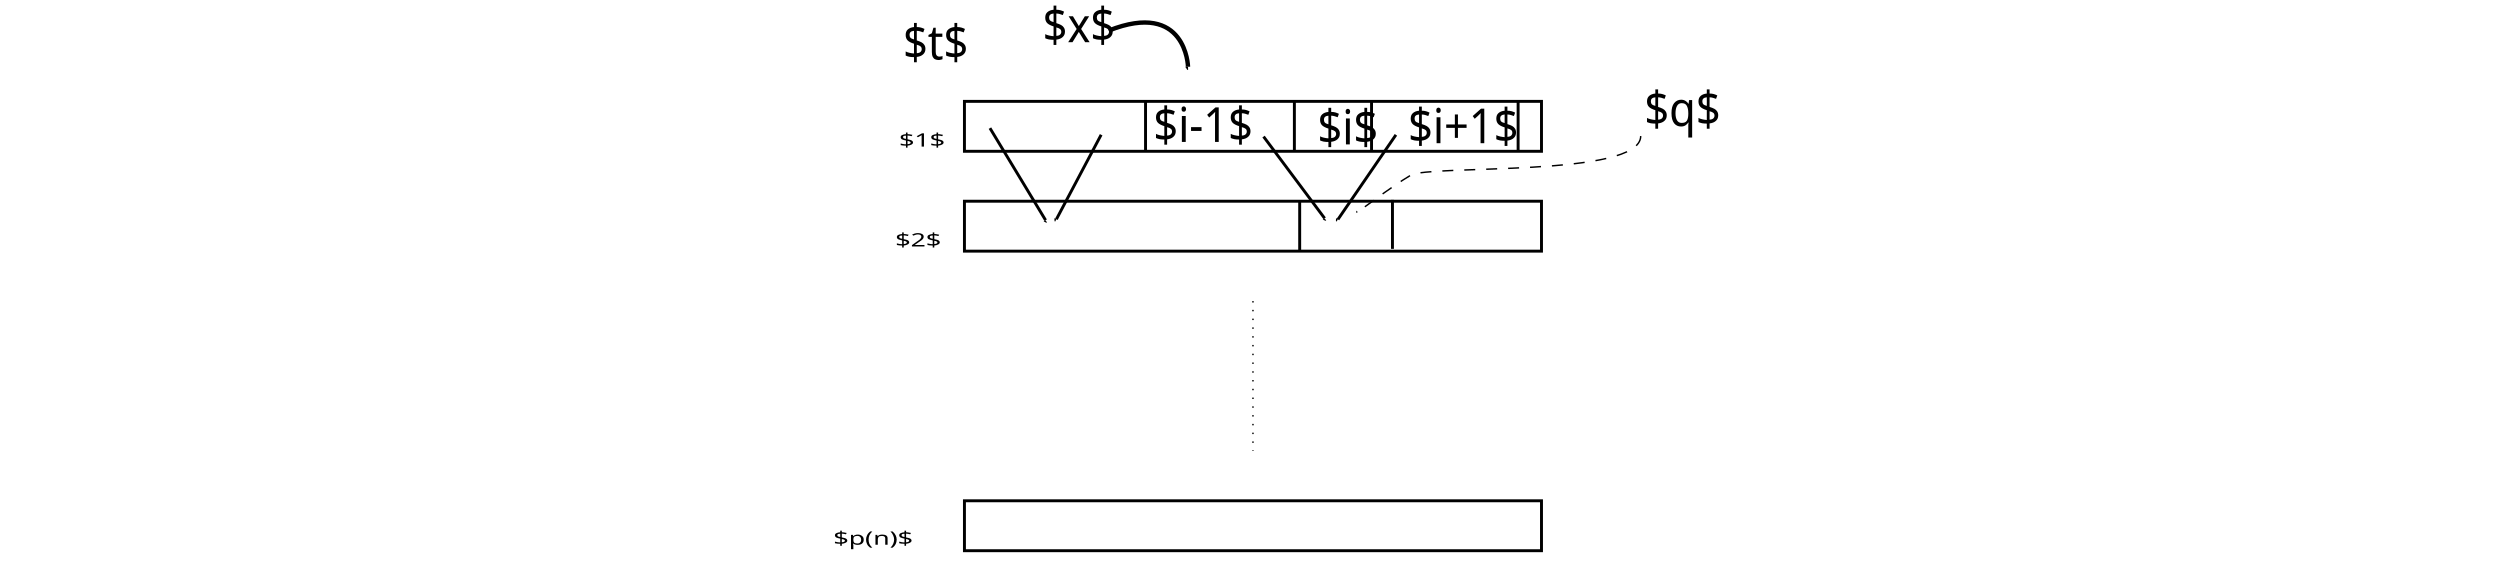
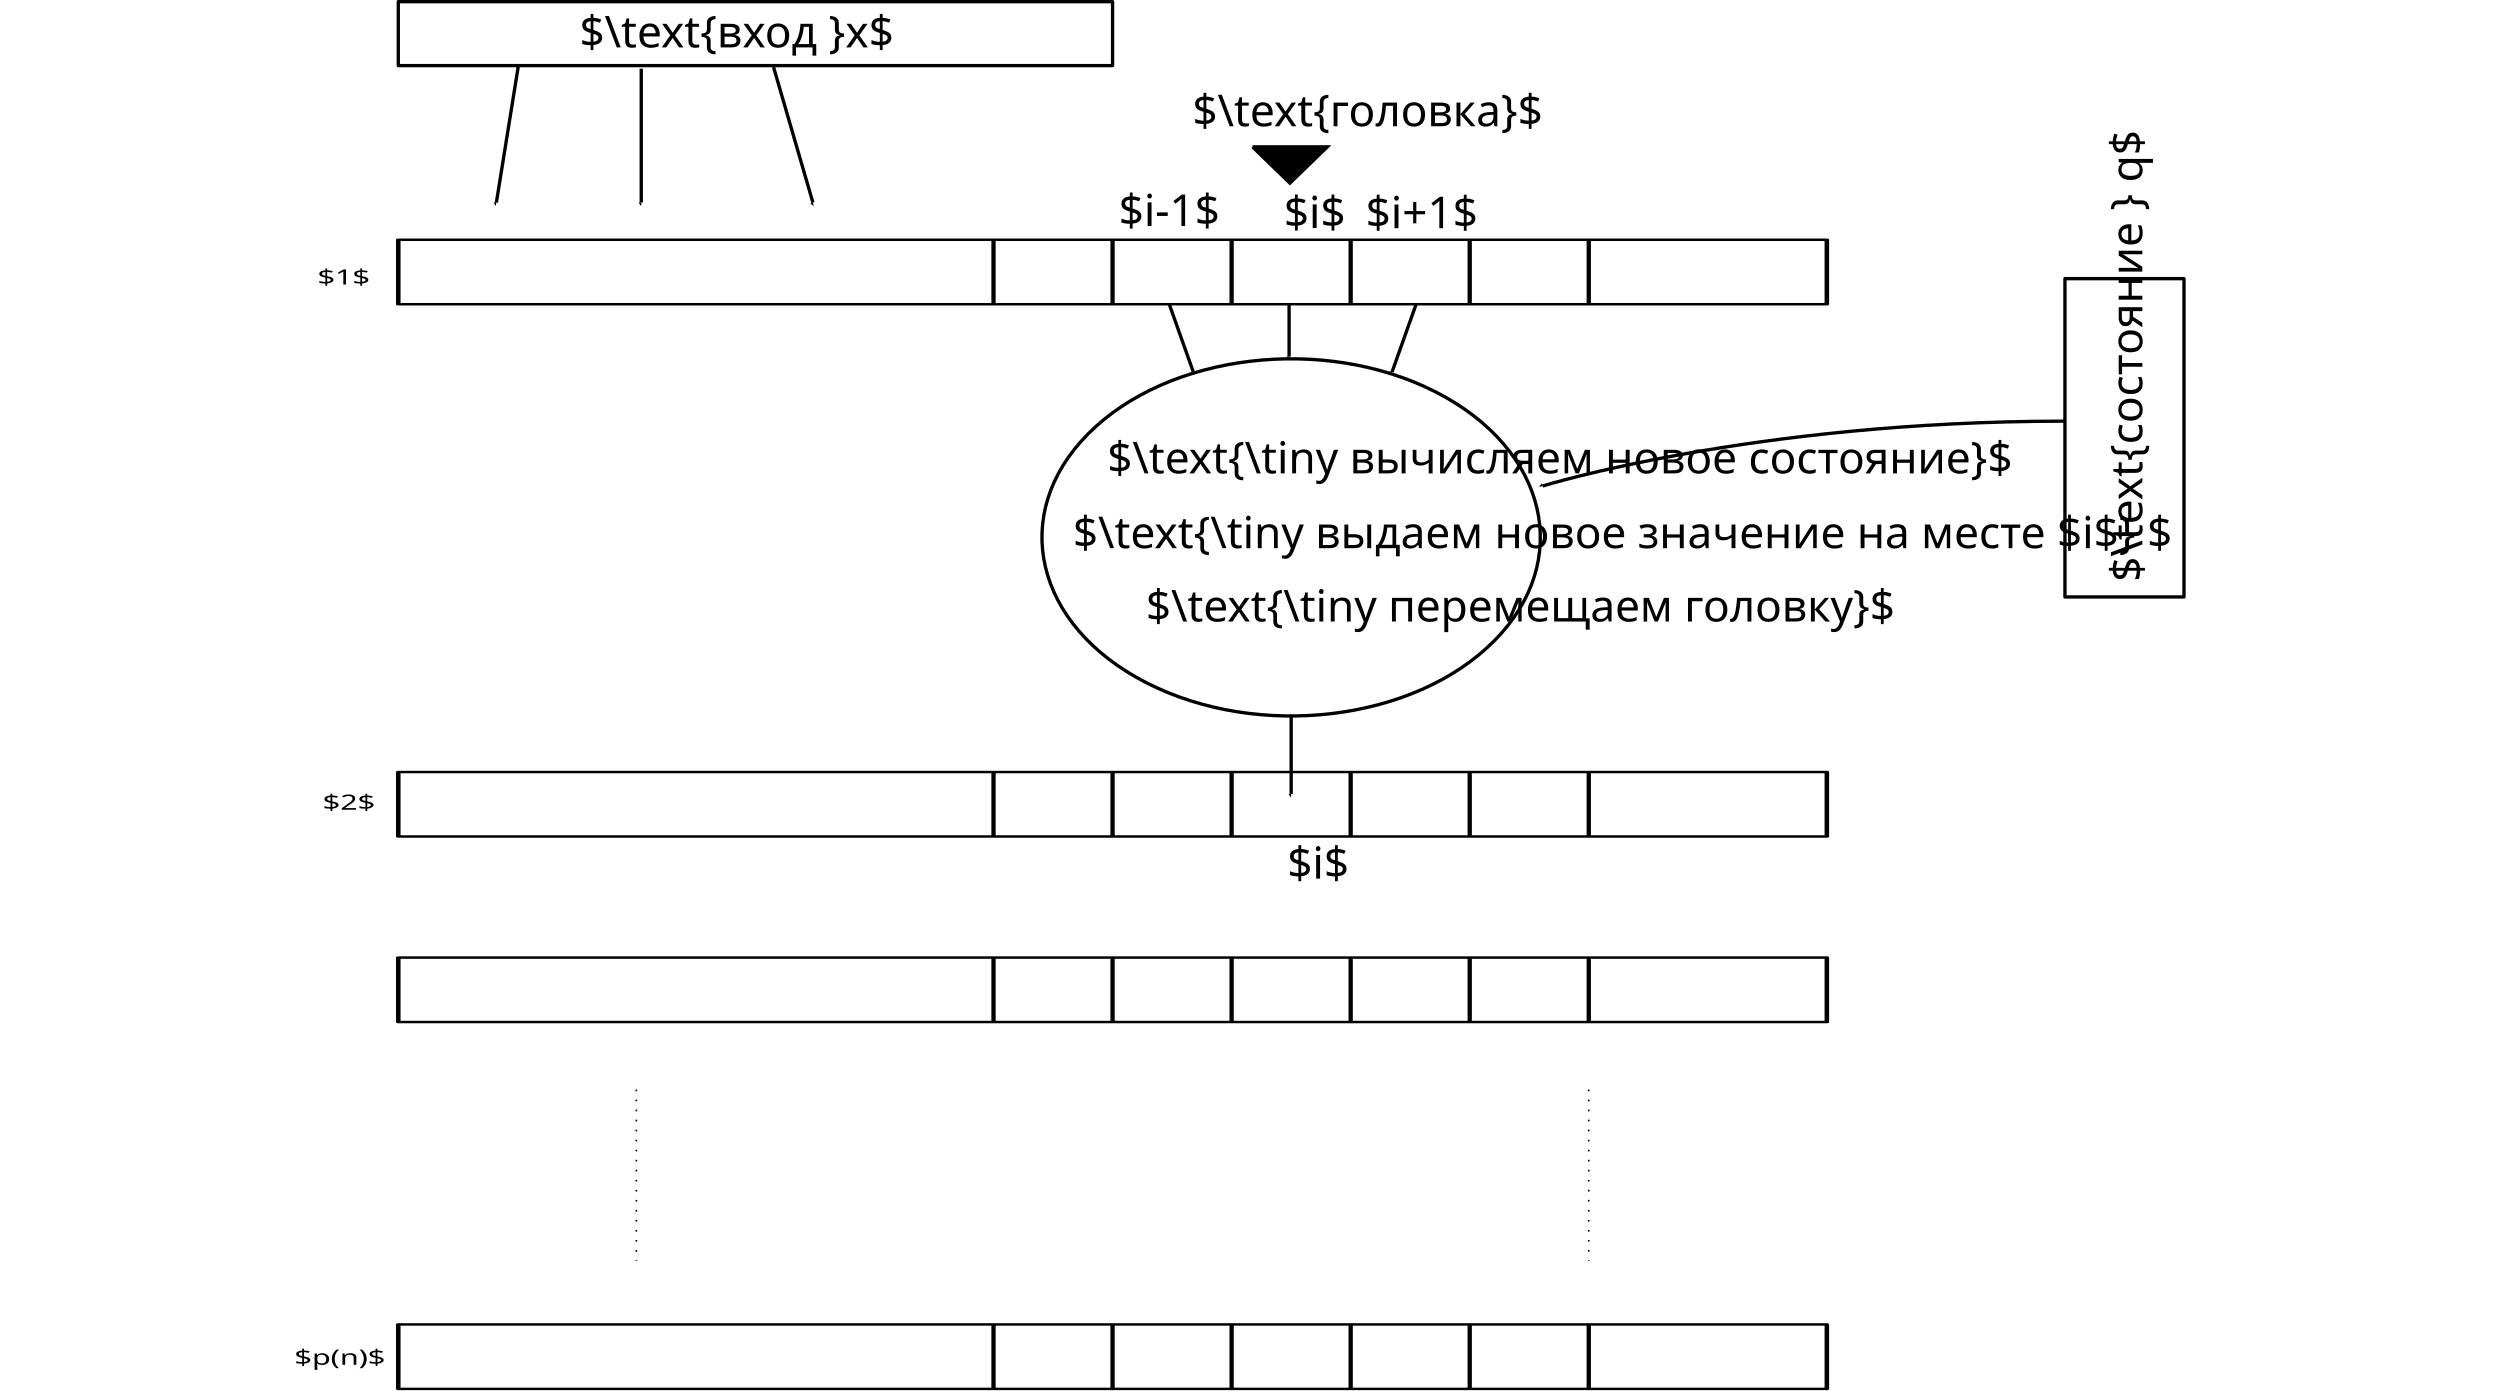
- <svg xmlns="http://www.w3.org/2000/svg" width="240mm" height="56mm" viewBox="0 0 240 56" version="1.1" id="svg8">
+ <svg xmlns="http://www.w3.org/2000/svg" width="210mm" height="116.773mm" viewBox="0 0 210 116.773" version="1.1" id="svg8">
  <defs id="defs2">
    <marker markerWidth="0.911" markerHeight="1.69" refX="0" refY="0" orient="auto-start-reverse" id="marker-arrow-1.0616">
      <g id="g90" transform="scale(1.343431)">
        <path id="path88" style="fill:none;stroke:#000000;stroke-width:0.6;stroke-linecap:round;stroke-linejoin:round;stroke-miterlimit:10;stroke-dasharray:none;stroke-opacity:1" d="M -1.554,2.072 C -1.425,1.295 0,0.13 0.389,0 0,-0.13 -1.425,-1.295 -1.554,-2.072" />
      </g>
    </marker>
    <marker markerWidth="0.911" markerHeight="1.69" refX="0" refY="0" orient="auto-start-reverse" id="marker-arrow-1.0616-3">
      <g id="g109" transform="scale(1.343431)">
        <path id="path107" style="fill:none;stroke:#000000;stroke-width:0.6;stroke-linecap:round;stroke-linejoin:round;stroke-miterlimit:10;stroke-dasharray:none;stroke-opacity:1" d="M -1.554,2.072 C -1.425,1.295 0,0.13 0.389,0 0,-0.13 -1.425,-1.295 -1.554,-2.072" />
      </g>
    </marker>
    <marker markerWidth="0.911" markerHeight="1.69" refX="0" refY="0" orient="auto-start-reverse" id="marker-arrow-1.0616-6">
      <g id="g128" transform="scale(1.343431)">
        <path id="path126" style="fill:none;stroke:#000000;stroke-width:0.6;stroke-linecap:round;stroke-linejoin:round;stroke-miterlimit:10;stroke-dasharray:none;stroke-opacity:1" d="M -1.554,2.072 C -1.425,1.295 0,0.13 0.389,0 0,-0.13 -1.425,-1.295 -1.554,-2.072" />
      </g>
    </marker>
    <marker markerWidth="0.911" markerHeight="1.69" refX="0" refY="0" orient="auto-start-reverse" id="marker-arrow-1.0616-7">
      <g id="g145" transform="scale(1.343431)">
        <path id="path143" style="fill:none;stroke:#000000;stroke-width:0.6;stroke-linecap:round;stroke-linejoin:round;stroke-miterlimit:10;stroke-dasharray:none;stroke-opacity:1" d="M -1.554,2.072 C -1.425,1.295 0,0.13 0.389,0 0,-0.13 -1.425,-1.295 -1.554,-2.072" />
      </g>
    </marker>
    <marker markerWidth="0.911" markerHeight="1.69" refX="0" refY="0" orient="auto-start-reverse" id="marker-arrow-1.5923999999999998">
      <g id="g237" transform="scale(1.073399)">
        <path id="path235" style="fill:none;stroke:#000000;stroke-width:0.6;stroke-linecap:round;stroke-linejoin:round;stroke-miterlimit:10;stroke-dasharray:none;stroke-opacity:1" d="M -1.554,2.072 C -1.425,1.295 0,0.13 0.389,0 0,-0.13 -1.425,-1.295 -1.554,-2.072" />
      </g>
    </marker>
    <marker markerWidth="0.911" markerHeight="1.69" refX="0" refY="0" orient="auto-start-reverse" id="marker-arrow-1.0616-36">
      <g id="g136" transform="scale(1.343431)">
        <path id="path134" style="fill:none;stroke:#000000;stroke-width:0.6;stroke-linecap:round;stroke-linejoin:round;stroke-miterlimit:10;stroke-dasharray:none;stroke-opacity:1" d="M -1.554,2.072 C -1.425,1.295 0,0.13 0.389,0 0,-0.13 -1.425,-1.295 -1.554,-2.072" />
      </g>
    </marker>
    <marker markerWidth="0.911" markerHeight="1.69" refX="0" refY="0" orient="auto-start-reverse" id="marker-arrow-0.5308">
      <g id="g151" transform="scale(2.153529)">
        <path id="path149" style="fill:none;stroke:#000000;stroke-width:0.6;stroke-linecap:round;stroke-linejoin:round;stroke-miterlimit:10;stroke-dasharray:none;stroke-opacity:1" d="M -1.554,2.072 C -1.425,1.295 0,0.13 0.389,0 0,-0.13 -1.425,-1.295 -1.554,-2.072" />
      </g>
    </marker>
+     <marker markerWidth="0.911" markerHeight="1.69" refX="0" refY="0" orient="auto-start-reverse" id="marker-arrow-1.0616-67">
+       <g id="g1042" transform="scale(1.343431)">
+         <path id="path1040" style="fill:none;stroke:#000000;stroke-width:0.6;stroke-linecap:round;stroke-linejoin:round;stroke-miterlimit:10;stroke-dasharray:none;stroke-opacity:1" d="M -1.554,2.072 C -1.425,1.295 0,0.13 0.389,0 0,-0.13 -1.425,-1.295 -1.554,-2.072" />
+       </g>
+     </marker>
+     <marker markerWidth="0.911" markerHeight="1.69" refX="0" refY="0" orient="auto-start-reverse" id="marker-arrow-1.0616-70">
+       <g id="g1204" transform="scale(1.343431)">
+         <path id="path1202" style="fill:none;stroke:#000000;stroke-width:0.6;stroke-linecap:round;stroke-linejoin:round;stroke-miterlimit:10;stroke-dasharray:none;stroke-opacity:1" d="M -1.554,2.072 C -1.425,1.295 0,0.13 0.389,0 0,-0.13 -1.425,-1.295 -1.554,-2.072" />
+       </g>
+     </marker>
+     <marker markerWidth="0.911" markerHeight="1.69" refX="0" refY="0" orient="auto-start-reverse" id="marker-arrow-1.0616-9">
+       <g id="g1302" transform="scale(1.343431)">
+         <path id="path1300" style="fill:none;stroke:#000000;stroke-width:0.6;stroke-linecap:round;stroke-linejoin:round;stroke-miterlimit:10;stroke-dasharray:none;stroke-opacity:1" d="M -1.554,2.072 C -1.425,1.295 0,0.13 0.389,0 0,-0.13 -1.425,-1.295 -1.554,-2.072" />
+       </g>
+     </marker>
+     <marker markerWidth="0.911" markerHeight="1.69" refX="0" refY="0" orient="auto-start-reverse" id="marker-arrow-1.0616-360">
+       <g id="g90-6" transform="scale(1.343431)">
+         <path id="path88-2" style="fill:none;stroke:#000000;stroke-width:0.6;stroke-linecap:round;stroke-linejoin:round;stroke-miterlimit:10;stroke-dasharray:none;stroke-opacity:1" d="M -1.554,2.072 C -1.425,1.295 0,0.13 0.389,0 0,-0.13 -1.425,-1.295 -1.554,-2.072" />
+       </g>
+     </marker>
+     <marker markerWidth="0.911" markerHeight="1.69" refX="0" refY="0" orient="auto-start-reverse" id="marker-arrow-1.0616-1">
+       <g id="g1532" transform="scale(1.343431)">
+         <path id="path1530" style="fill:none;stroke:#000000;stroke-width:0.6;stroke-linecap:round;stroke-linejoin:round;stroke-miterlimit:10;stroke-dasharray:none;stroke-opacity:1" d="M -1.554,2.072 C -1.425,1.295 0,0.13 0.389,0 0,-0.13 -1.425,-1.295 -1.554,-2.072" />
+       </g>
+     </marker>
+     <marker markerWidth="0.911" markerHeight="1.69" refX="0" refY="0" orient="auto-start-reverse" id="marker-arrow-1.0616-8">
+       <g id="g1705" transform="scale(1.343431)">
+         <path id="path1703" style="fill:none;stroke:#000000;stroke-width:0.6;stroke-linecap:round;stroke-linejoin:round;stroke-miterlimit:10;stroke-dasharray:none;stroke-opacity:1" d="M -1.554,2.072 C -1.425,1.295 0,0.13 0.389,0 0,-0.13 -1.425,-1.295 -1.554,-2.072" />
+       </g>
+     </marker>
+     <marker markerWidth="0.911" markerHeight="1.69" refX="0" refY="0" orient="auto-start-reverse" id="marker-arrow-1.0616-5">
+       <g id="g1979" transform="scale(1.343431)">
+         <path id="path1977" style="fill:none;stroke:#000000;stroke-width:0.6;stroke-linecap:round;stroke-linejoin:round;stroke-miterlimit:10;stroke-dasharray:none;stroke-opacity:1" d="M -1.554,2.072 C -1.425,1.295 0,0.13 0.389,0 0,-0.13 -1.425,-1.295 -1.554,-2.072" />
+       </g>
+     </marker>
+     <marker markerWidth="0.911" markerHeight="1.69" refX="0" refY="0" orient="auto-start-reverse" id="marker-arrow-1.0616-0">
+       <g id="g2120" transform="scale(1.343431)">
+         <path id="path2118" style="fill:none;stroke:#000000;stroke-width:0.6;stroke-linecap:round;stroke-linejoin:round;stroke-miterlimit:10;stroke-dasharray:none;stroke-opacity:1" d="M -1.554,2.072 C -1.425,1.295 0,0.13 0.389,0 0,-0.13 -1.425,-1.295 -1.554,-2.072" />
+       </g>
+     </marker>
+     <marker markerWidth="0.911" markerHeight="1.69" refX="0" refY="0" orient="auto-start-reverse" id="marker-arrow-1.0616-361">
+       <g id="g2294" transform="scale(1.343431)">
+         <path id="path2292" style="fill:none;stroke:#000000;stroke-width:0.6;stroke-linecap:round;stroke-linejoin:round;stroke-miterlimit:10;stroke-dasharray:none;stroke-opacity:1" d="M -1.554,2.072 C -1.425,1.295 0,0.13 0.389,0 0,-0.13 -1.425,-1.295 -1.554,-2.072" />
+       </g>
+     </marker>
+     <marker markerWidth="0.911" markerHeight="1.69" refX="0" refY="0" orient="auto-start-reverse" id="marker-arrow-1.0616-06">
+       <g id="g2455" transform="scale(1.343431)">
+         <path id="path2453" style="fill:none;stroke:#000000;stroke-width:0.6;stroke-linecap:round;stroke-linejoin:round;stroke-miterlimit:10;stroke-dasharray:none;stroke-opacity:1" d="M -1.554,2.072 C -1.425,1.295 0,0.13 0.389,0 0,-0.13 -1.425,-1.295 -1.554,-2.072" />
+       </g>
+     </marker>
+     <marker markerWidth="0.911" markerHeight="1.69" refX="0" refY="0" orient="auto-start-reverse" id="marker-arrow-1.0616-32">
+       <g id="g2625" transform="scale(1.343431)">
+         <path id="path2623" style="fill:none;stroke:#000000;stroke-width:0.6;stroke-linecap:round;stroke-linejoin:round;stroke-miterlimit:10;stroke-dasharray:none;stroke-opacity:1" d="M -1.554,2.072 C -1.425,1.295 0,0.13 0.389,0 0,-0.13 -1.425,-1.295 -1.554,-2.072" />
+       </g>
+     </marker>
+     <marker markerWidth="0.911" markerHeight="1.690" refX="0" refY="0" orient="auto-start-reverse" id="marker-arrow-1.0616-367">
+       <g id="g1105" transform="scale(1.343431)">
+         <path id="path1103" style="fill:none;stroke:#000000;stroke-width:0.6;stroke-linecap:round;stroke-linejoin:round;stroke-miterlimit:10;stroke-dasharray:none;stroke-opacity:1" d="M -1.554,2.072 C -1.425,1.295 0,0.13 0.389,0 0,-0.13 -1.425,-1.295 -1.554,-2.072" />
+       </g>
+     </marker>
+     <marker markerWidth="0.911" markerHeight="1.690" refX="0" refY="0" orient="auto-start-reverse" id="marker-arrow-1.0616-53">
+       <g id="g1317" transform="scale(1.343431)">
+         <path id="path1315" style="fill:none;stroke:#000000;stroke-width:0.6;stroke-linecap:round;stroke-linejoin:round;stroke-miterlimit:10;stroke-dasharray:none;stroke-opacity:1" d="M -1.554,2.072 C -1.425,1.295 0,0.13 0.389,0 0,-0.13 -1.425,-1.295 -1.554,-2.072" />
+       </g>
+     </marker>
+     <marker markerWidth="0.911" markerHeight="1.69" refX="0" refY="0" orient="auto-start-reverse" id="marker-arrow-1.0616-56">
+       <g id="g90-2" transform="scale(1.343431)">
+         <path id="path88-9" style="fill:none;stroke:#000000;stroke-width:0.6;stroke-linecap:round;stroke-linejoin:round;stroke-miterlimit:10;stroke-dasharray:none;stroke-opacity:1" d="M -1.554,2.072 C -1.425,1.295 0,0.13 0.389,0 0,-0.13 -1.425,-1.295 -1.554,-2.072" />
+       </g>
+     </marker>
  </defs>
-   <g id="layer1" transform="translate(0,-241)">
-     <rect style="fill:none;fill-opacity:1;stroke:#000000;stroke-width:0.281;stroke-dasharray:none;stroke-opacity:1;marker-start:none;marker-end:none" id="rect8" width="55.397" height="4.793" x="92.586" y="250.731" rx="0" ry="0" />
-     <rect style="fill:none;fill-opacity:1;stroke:#000000;stroke-width:0.281;stroke-dasharray:none;stroke-opacity:1;marker-start:none;marker-end:none" id="rect26" width="55.397" height="4.793" x="92.586" y="260.317" />
-     <rect style="fill:none;fill-opacity:1;stroke:#000000;stroke-width:0.281;stroke-dasharray:none;stroke-opacity:1;marker-start:none;marker-end:none" id="rect28" width="55.397" height="4.793" x="92.586" y="289.075" />
-     <text id="text32" xml:space="preserve" style="font-size:2.134px;font-family:'Iosevka Term';-inkscape-font-specification:'Iosevka Term, Normal';fill:#000000;fill-opacity:1;stroke:none;stroke-width:0.265" y="306.589" x="71.813" transform="scale(1.201962,0.8319729)">
-       <tspan id="tspan30" x="71.813" y="306.589" style="stroke-width:0.265">$1$</tspan>
-     </text>
-     <text id="text46" xml:space="preserve" style="font-size:2.134px;font-family:'Iosevka Term';-inkscape-font-specification:'Iosevka Term, Normal';fill:#000000;fill-opacity:1;stroke:none;stroke-width:0.265" y="318.114" x="71.509" transform="scale(1.201962,0.8319729)">
-       <tspan id="tspan44" x="71.509" y="318.114" style="stroke-width:0.265">$2$</tspan>
-     </text>
-     <text id="text60" xml:space="preserve" style="font-size:2.134px;font-family:'Iosevka Term';-inkscape-font-specification:'Iosevka Term, Normal';fill:#000000;fill-opacity:1;stroke:none;stroke-width:0.265" y="352.526" x="66.562" transform="scale(1.201962,0.8319729)">
-       <tspan id="tspan58" x="66.562" y="352.526" style="stroke-width:0.265">$p(n)$</tspan>
-     </text>
-     <path style="fill:none;fill-opacity:1;stroke:#000000;stroke-width:0.281;stroke-linecap:butt;stroke-linejoin:miter;stroke-dasharray:none;stroke-opacity:1;marker-start:none;marker-end:url(#marker-arrow-1.0616)" d="m 95.035,253.301 5.342,8.838" id="path86" />
-     <path style="fill:none;fill-opacity:1;stroke:#000000;stroke-width:0.281;stroke-linecap:butt;stroke-linejoin:miter;stroke-dasharray:none;stroke-opacity:1;marker-start:none;marker-end:url(#marker-arrow-1.0616)" d="m 105.711,253.936 -4.299,8.116" id="path105" />
-     <path style="fill:none;fill-opacity:1;stroke:#000000;stroke-width:0.281;stroke-linecap:butt;stroke-linejoin:miter;stroke-dasharray:none;stroke-opacity:1;marker-start:none;marker-end:url(#marker-arrow-1.0616)" d="m 121.301,254.112 5.863,7.846" id="path124" />
-     <path style="fill:none;fill-opacity:1;stroke:#000000;stroke-width:0.281;stroke-linecap:butt;stroke-linejoin:miter;stroke-dasharray:none;stroke-opacity:1;marker-start:none;marker-end:url(#marker-arrow-1.0616)" d="m 134.008,253.945 -5.566,8.12" id="path141" />
-     <path style="fill:none;fill-opacity:1;stroke:#000000;stroke-width:0.14;stroke-linecap:butt;stroke-linejoin:miter;stroke-dasharray:0.14, 0.702;stroke-opacity:1;marker-start:none;marker-end:none" d="m 120.285,269.903 v 14.379" id="path158" />
-     <path style="fill:none;fill-opacity:1;stroke:#000000;stroke-width:0.421;stroke-linecap:butt;stroke-linejoin:miter;stroke-dasharray:none;stroke-opacity:1;marker-start:none;marker-end:url(#marker-arrow-1.5923999999999998)" d="m 106.439,243.934 c 7.452,-2.944 7.611,3.474 7.611,3.474" id="path233" />
-     <text id="text42" xml:space="preserve" style="font-size:4.393px;font-family:'Iosevka Term';-inkscape-font-specification:'Iosevka Term, Normal';fill:#000000;fill-opacity:1;stroke:none;stroke-width:0.265" y="233.755" x="91.499" transform="scale(0.9474699,1.055443)">
-       <tspan id="tspan40" x="91.499" y="233.755" style="stroke-width:0.265">$t$</tspan>
-     </text>
-     <text id="text78" xml:space="preserve" style="font-size:4.393px;font-family:'Iosevka Term';-inkscape-font-specification:'Iosevka Term, Normal';fill:#000000;fill-opacity:1;stroke:none;stroke-width:0.265" y="241.474" x="133.488" transform="scale(0.9474699,1.055443)">
-       <tspan id="tspan76" x="133.488" y="241.474" style="stroke-width:0.265">$i$</tspan>
-     </text>
-     <text id="text92" xml:space="preserve" style="font-size:4.393px;font-family:'Iosevka Term';-inkscape-font-specification:'Iosevka Term, Normal';fill:#000000;fill-opacity:1;stroke:none;stroke-width:0.265" y="241.362" x="142.67" transform="scale(0.9474699,1.055443)">
-       <tspan id="tspan90" x="142.67" y="241.362" style="stroke-width:0.265">$i+1$</tspan>
-     </text>
-     <text id="text106" xml:space="preserve" style="font-size:4.393px;font-family:'Iosevka Term';-inkscape-font-specification:'Iosevka Term, Normal';fill:#000000;fill-opacity:1;stroke:none;stroke-width:0.265" y="241.25" x="116.864" transform="scale(0.9474699,1.055443)">
-       <tspan id="tspan104" x="116.864" y="241.25" style="stroke-width:0.265">$i-1$</tspan>
-     </text>
-     <text id="text120" xml:space="preserve" style="font-size:4.393px;font-family:'Iosevka Term';-inkscape-font-specification:'Iosevka Term, Normal';fill:#000000;fill-opacity:1;stroke:none;stroke-width:0.265" y="239.8" x="166.612" transform="scale(0.9474699,1.055443)">
-       <tspan id="tspan118" x="166.612" y="239.8" style="stroke-width:0.265">$q$</tspan>
-     </text>
-     <path style="fill:none;fill-opacity:1;stroke:#000000;stroke-width:0.14;stroke-linecap:butt;stroke-linejoin:miter;stroke-dasharray:1.053, 1.053;stroke-opacity:1;marker-start:none;marker-end:url(#marker-arrow-0.5308)" d="m 157.508,254.061 c 0,4.004 -20.296,2.708 -22.093,3.768 -1.797,1.06 -5.074,3.533 -5.074,3.533" id="path132" />
-     <text id="text166" xml:space="preserve" style="font-size:4.393px;font-family:'Iosevka Term';-inkscape-font-specification:'Iosevka Term, Normal';fill:#000000;fill-opacity:1;stroke:none;stroke-width:0.265" y="232.18" x="105.641" transform="scale(0.9474699,1.055443)">
-       <tspan id="tspan164" x="105.641" y="232.18" style="stroke-width:0.265">$x$</tspan>
-     </text>
-     <path style="fill:none;stroke:black;stroke-width:0.281;stroke-linecap:butt;stroke-linejoin:miter;stroke-opacity:1;fill-opacity:1;marker-end:none;marker-start:none;stroke-dasharray:none" d="m 109.972,250.716 v 4.704" id="path3995" />
-     <path style="fill:none;fill-opacity:1;stroke:#000000;stroke-width:0.281;stroke-linecap:butt;stroke-linejoin:miter;stroke-dasharray:none;stroke-opacity:1;marker-start:none;marker-end:none" d="m 124.26,250.716 v 4.704" id="path3995-7" />
-     <path style="fill:none;fill-opacity:1;stroke:#000000;stroke-width:0.281;stroke-linecap:butt;stroke-linejoin:miter;stroke-dasharray:none;stroke-opacity:1;marker-start:none;marker-end:none" d="m 131.668,250.716 v 4.704" id="path3995-5" />
-     <path style="fill:none;fill-opacity:1;stroke:#000000;stroke-width:0.281;stroke-linecap:butt;stroke-linejoin:miter;stroke-dasharray:none;stroke-opacity:1;marker-start:none;marker-end:none" d="m 145.739,250.716 v 4.704" id="path3995-56" />
-     <path style="fill:none;fill-opacity:1;stroke:#000000;stroke-width:0.281;stroke-linecap:butt;stroke-linejoin:miter;stroke-dasharray:none;stroke-opacity:1;marker-start:none;marker-end:none" d="m 124.77,260.339 v 4.704" id="path3995-2" />
-     <path style="fill:none;fill-opacity:1;stroke:#000000;stroke-width:0.281;stroke-linecap:butt;stroke-linejoin:miter;stroke-dasharray:none;stroke-opacity:1;marker-start:none;marker-end:none" d="m 133.676,260.187 v 4.704" id="path3995-9" />
+   <g id="layer1" transform="translate(-72.47351,-236.8596)">
+     <text id="text32" xml:space="preserve" style="font-size:2.134px;font-family:'Iosevka Term';-inkscape-font-specification:'Iosevka Term, Normal';fill:#000000;fill-opacity:1;stroke:none;stroke-width:0.265" y="313.426" x="82.489" transform="scale(1.201962,0.8319728)">
+       <tspan id="tspan30" x="82.489" y="313.426" style="stroke-width:0.265">$1$</tspan>
+     </text>
+     <text id="text46" xml:space="preserve" style="font-size:2.134px;font-family:'Iosevka Term';-inkscape-font-specification:'Iosevka Term, Normal';fill:#000000;fill-opacity:1;stroke:none;stroke-width:0.265" y="366.453" x="82.846" transform="scale(1.201962,0.8319728)">
+       <tspan id="tspan44" x="82.846" y="366.453" style="stroke-width:0.265">$2$</tspan>
+     </text>
+     <text id="text60" xml:space="preserve" style="font-size:2.134px;font-family:'Iosevka Term';-inkscape-font-specification:'Iosevka Term, Normal';fill:#000000;fill-opacity:1;stroke:none;stroke-width:0.265" y="422.491" x="80.87" transform="scale(1.201962,0.8319728)">
+       <tspan id="tspan58" x="80.87" y="422.491" style="stroke-width:0.265">$p(n)$</tspan>
+     </text>
+     <text id="text967" xml:space="preserve" style="font-size:3.704px;font-family:'Iosevka Term';-inkscape-font-specification:'Iosevka Term, Normal';fill:#000000;fill-opacity:1;stroke:none;stroke-width:0.265" y="256.012" x="180.313">
+       <tspan id="tspan965" x="180.313" y="256.012" style="stroke-width:0.265">$i$</tspan>
+     </text>
+     <text id="text981" xml:space="preserve" style="font-size:3.704px;font-family:'Iosevka Term';-inkscape-font-specification:'Iosevka Term, Normal';fill:#000000;fill-opacity:1;stroke:none;stroke-width:0.265" y="256.026" x="187.182">
+       <tspan id="tspan979" x="187.182" y="256.026" style="stroke-width:0.265">$i+1$</tspan>
+     </text>
+     <g id="g1148" transform="matrix(1,0,0,0.5416328,25.92917,117.8004)" style="stroke-width:1.359">
+       <rect y="257" x="80" height="10" width="120" id="rect936" style="opacity:1;fill:none;fill-opacity:1;stroke:#000000;stroke-width:0.382;stroke-linecap:round;stroke-linejoin:round;stroke-miterlimit:4;stroke-dasharray:none;stroke-opacity:1;marker-start:none;marker-end:none" />
+       <path id="path953" d="m 150,257 v 10" style="fill:none;stroke:#000000;stroke-width:0.36px;stroke-linecap:butt;stroke-linejoin:miter;stroke-opacity:1" />
+       <path id="path955" d="m 160,257 v 10" style="fill:none;stroke:#000000;stroke-width:0.36px;stroke-linecap:butt;stroke-linejoin:miter;stroke-opacity:1" />
+       <path id="path957" d="m 170,257 v 10" style="fill:none;stroke:#000000;stroke-width:0.36px;stroke-linecap:butt;stroke-linejoin:miter;stroke-opacity:1" />
+       <path id="path961" d="m 180,257 v 10" style="fill:none;stroke:#000000;stroke-width:0.36px;stroke-linecap:butt;stroke-linejoin:miter;stroke-opacity:1" />
+       <path id="path963" d="m 140,257 v 10" style="fill:none;stroke:#000000;stroke-width:0.36px;stroke-linecap:butt;stroke-linejoin:miter;stroke-opacity:1" />
+       <path id="path993" d="m 130,257 v 10" style="fill:none;stroke:#000000;stroke-width:0.36px;stroke-linecap:butt;stroke-linejoin:miter;stroke-opacity:1" />
+     </g>
+     <text id="text997" xml:space="preserve" style="font-size:3.704px;font-family:'Iosevka Term';-inkscape-font-specification:'Iosevka Term, Normal';fill:#000000;fill-opacity:1;stroke:none;stroke-width:0.265" y="255.842" x="166.442">
+       <tspan id="tspan995" x="166.442" y="255.842" style="stroke-width:0.265">$i-1$</tspan>
+     </text>
+     <path style="fill:#000000;fill-opacity:1;stroke:#000000;stroke-width:0.281;stroke-linecap:butt;stroke-linejoin:miter;stroke-dasharray:none;stroke-opacity:1;marker-start:none;marker-end:none" d="m 177.683,249.195 3.142,3.047 3.142,-3.047 h -6.283" id="path1011" />
+     <text id="text1129" xml:space="preserve" style="font-size:3.704px;font-family:'Iosevka Term';-inkscape-font-specification:'Iosevka Term, Normal';fill:#000000;fill-opacity:1;stroke:none;stroke-width:0.265" y="247.464" x="172.632">
+       <tspan id="tspan1127" x="172.632" y="247.464" style="stroke-width:0.265">$\text{головка}$</tspan>
+     </text>
+     <path style="opacity:1;fill:none;fill-opacity:1;stroke:#000000;stroke-width:0.281;stroke-linecap:round;stroke-linejoin:round;stroke-miterlimit:4;stroke-dasharray:none;stroke-opacity:1;marker-start:none;marker-end:none" id="path1154" d="m 197.967,290.712 a 20.929,15 0 0 1 -29.193,3.5 20.929,15 0 0 1 -4.883,-20.922 20.929,15 0 0 1 29.193,-3.5 20.929,15 0 0 1 4.884,20.922" />
+     <g id="g1148-5" transform="matrix(1,0,0,0.5416327,25.92917,162.5087)" style="stroke-width:1.359">
+       <rect y="257" x="80" height="10" width="120" id="rect936-3" style="opacity:1;fill:none;fill-opacity:1;stroke:#000000;stroke-width:0.382;stroke-linecap:round;stroke-linejoin:round;stroke-miterlimit:4;stroke-dasharray:none;stroke-opacity:1;marker-start:none;marker-end:none" />
+       <path id="path953-5" d="m 150,257 v 10" style="fill:none;stroke:#000000;stroke-width:0.36px;stroke-linecap:butt;stroke-linejoin:miter;stroke-opacity:1" />
+       <path id="path955-6" d="m 160,257 v 10" style="fill:none;stroke:#000000;stroke-width:0.36px;stroke-linecap:butt;stroke-linejoin:miter;stroke-opacity:1" />
+       <path id="path957-2" d="m 170,257 v 10" style="fill:none;stroke:#000000;stroke-width:0.36px;stroke-linecap:butt;stroke-linejoin:miter;stroke-opacity:1" />
+       <path id="path961-9" d="m 180,257 v 10" style="fill:none;stroke:#000000;stroke-width:0.36px;stroke-linecap:butt;stroke-linejoin:miter;stroke-opacity:1" />
+       <path id="path963-1" d="m 140,257 v 10" style="fill:none;stroke:#000000;stroke-width:0.36px;stroke-linecap:butt;stroke-linejoin:miter;stroke-opacity:1" />
+       <path id="path993-2" d="m 130,257 v 10" style="fill:none;stroke:#000000;stroke-width:0.36px;stroke-linecap:butt;stroke-linejoin:miter;stroke-opacity:1" />
+     </g>
+     <path style="fill:none;fill-opacity:1;stroke:#000000;stroke-width:0.281;stroke-linecap:butt;stroke-linejoin:miter;stroke-dasharray:none;stroke-opacity:1;marker-start:none;marker-end:url(#marker-arrow-1.0616)" d="m 180.932,296.906 v 6.642" id="path1200" />
+     <path style="fill:none;fill-opacity:1;stroke:#000000;stroke-width:0.281;stroke-linecap:butt;stroke-linejoin:miter;stroke-dasharray:none;stroke-opacity:1;marker-start:none;marker-end:url(#marker-arrow-1.0616)" d="m 180.757,262.424 v 4.397" id="path1528" />
+     <rect style="opacity:1;fill:none;fill-opacity:1;stroke:#000000;stroke-width:0.281;stroke-linecap:round;stroke-linejoin:round;stroke-miterlimit:4;stroke-dasharray:none;stroke-opacity:1;marker-start:none;marker-end:none" id="rect1655" width="26.735" height="10" x="-287" y="245.929" transform="rotate(-90)" />
+     <text id="text1689" xml:space="preserve" style="font-size:3.704px;font-family:'Iosevka Term';-inkscape-font-specification:'Iosevka Term, Normal';fill:#000000;fill-opacity:1;stroke:none;stroke-width:0.265" y="252.429" x="-285.732" transform="rotate(-90)">
+       <tspan id="tspan1687" x="-285.732" y="252.429" style="stroke-width:0.265">$\text{состояние } q$</tspan>
+     </text>
+     <path style="fill:none;fill-opacity:1;stroke:#000000;stroke-width:0.281;stroke-linecap:butt;stroke-linejoin:miter;stroke-dasharray:none;stroke-opacity:1;marker-start:none;marker-end:url(#marker-arrow-1.0616)" d="m 245.9,272.237 c -26.308,0 -43.852,5.448 -43.852,5.448" id="path1701" />
+     <text id="text1837" xml:space="preserve" style="font-size:3.704px;font-family:'Iosevka Term';-inkscape-font-specification:'Iosevka Term, Normal';fill:#000000;fill-opacity:1;stroke:none;stroke-width:0.265" y="277.252" x="169.73">
+       <tspan id="tspan1835" x="169.73" y="280.612" style="stroke-width:0.265" />
+     </text>
+     <text id="text1851" xml:space="preserve" style="font-size:3.704px;font-family:'Iosevka Term';-inkscape-font-specification:'Iosevka Term, Normal';fill:#000000;fill-opacity:1;stroke:none;stroke-width:0.265" y="282.906" x="162.595">
+       <tspan x="162.595" y="282.906" style="stroke-width:0.265" id="tspan2911">$\text{\tiny выдаем новое значение на месте $i$} $</tspan>
+     </text>
+     <text id="text1865" xml:space="preserve" style="font-size:3.704px;font-family:'Iosevka Term';-inkscape-font-specification:'Iosevka Term, Normal';fill:#000000;fill-opacity:1;stroke:none;stroke-width:0.265" y="289.066" x="168.723">
+       <tspan id="tspan1863" x="168.723" y="289.066" style="stroke-width:0.265">$\text{\tiny перемещаем головку}$</tspan>
+     </text>
+     <text id="text967-7" xml:space="preserve" style="font-size:3.704px;font-family:'Iosevka Term';-inkscape-font-specification:'Iosevka Term, Normal';fill:#000000;fill-opacity:1;stroke:none;stroke-width:0.265" y="310.664" x="180.602">
+       <tspan id="tspan965-9" x="180.602" y="310.664" style="stroke-width:0.265">$i$</tspan>
+     </text>
+     <g id="g1148-5-2" transform="matrix(1,0,0,0.5416327,25.92917,178.0965)" style="stroke-width:1.359">
+       <rect y="257" x="80" height="10" width="120" id="rect936-3-8" style="opacity:1;fill:none;fill-opacity:1;stroke:#000000;stroke-width:0.382;stroke-linecap:round;stroke-linejoin:round;stroke-miterlimit:4;stroke-dasharray:none;stroke-opacity:1;marker-start:none;marker-end:none" />
+       <path id="path953-5-9" d="m 150,257 v 10" style="fill:none;stroke:#000000;stroke-width:0.36px;stroke-linecap:butt;stroke-linejoin:miter;stroke-opacity:1" />
+       <path id="path955-6-7" d="m 160,257 v 10" style="fill:none;stroke:#000000;stroke-width:0.36px;stroke-linecap:butt;stroke-linejoin:miter;stroke-opacity:1" />
+       <path id="path957-2-3" d="m 170,257 v 10" style="fill:none;stroke:#000000;stroke-width:0.36px;stroke-linecap:butt;stroke-linejoin:miter;stroke-opacity:1" />
+       <path id="path961-9-6" d="m 180,257 v 10" style="fill:none;stroke:#000000;stroke-width:0.36px;stroke-linecap:butt;stroke-linejoin:miter;stroke-opacity:1" />
+       <path id="path963-1-1" d="m 140,257 v 10" style="fill:none;stroke:#000000;stroke-width:0.36px;stroke-linecap:butt;stroke-linejoin:miter;stroke-opacity:1" />
+       <path id="path993-2-2" d="m 130,257 v 10" style="fill:none;stroke:#000000;stroke-width:0.36px;stroke-linecap:butt;stroke-linejoin:miter;stroke-opacity:1" />
+     </g>
+     <g id="g1148-5-9" transform="matrix(1,0,0,0.5416327,25.92917,208.9129)" style="stroke-width:1.359">
+       <rect y="257" x="80" height="10" width="120" id="rect936-3-3" style="opacity:1;fill:none;fill-opacity:1;stroke:#000000;stroke-width:0.382;stroke-linecap:round;stroke-linejoin:round;stroke-miterlimit:4;stroke-dasharray:none;stroke-opacity:1;marker-start:none;marker-end:none" />
+       <path id="path953-5-1" d="m 150,257 v 10" style="fill:none;stroke:#000000;stroke-width:0.36px;stroke-linecap:butt;stroke-linejoin:miter;stroke-opacity:1" />
+       <path id="path955-6-9" d="m 160,257 v 10" style="fill:none;stroke:#000000;stroke-width:0.36px;stroke-linecap:butt;stroke-linejoin:miter;stroke-opacity:1" />
+       <path id="path957-2-4" d="m 170,257 v 10" style="fill:none;stroke:#000000;stroke-width:0.36px;stroke-linecap:butt;stroke-linejoin:miter;stroke-opacity:1" />
+       <path id="path961-9-7" d="m 180,257 v 10" style="fill:none;stroke:#000000;stroke-width:0.36px;stroke-linecap:butt;stroke-linejoin:miter;stroke-opacity:1" />
+       <path id="path963-1-8" d="m 140,257 v 10" style="fill:none;stroke:#000000;stroke-width:0.36px;stroke-linecap:butt;stroke-linejoin:miter;stroke-opacity:1" />
+       <path id="path993-2-4" d="m 130,257 v 10" style="fill:none;stroke:#000000;stroke-width:0.36px;stroke-linecap:butt;stroke-linejoin:miter;stroke-opacity:1" />
+     </g>
+     <rect style="opacity:1;fill:none;fill-opacity:1;stroke:#000000;stroke-width:0.281;stroke-linecap:round;stroke-linejoin:round;stroke-miterlimit:4;stroke-dasharray:none;stroke-opacity:1;marker-start:none;marker-end:none" id="rect1975" width="60" height="5.37" x="105.929" y="237" />
+     <text id="text2278" xml:space="preserve" style="font-size:3.704px;font-family:'Iosevka Term';-inkscape-font-specification:'Iosevka Term, Normal';fill:#000000;fill-opacity:1;stroke:none;stroke-width:0.265" y="240.842" x="121.149">
+       <tspan id="tspan2276" x="121.149" y="240.842" style="stroke-width:0.265">$\text{вход }x$</tspan>
+     </text>
+     <path style="fill:none;fill-opacity:1;stroke:#000000;stroke-width:0.281;stroke-linecap:butt;stroke-linejoin:miter;stroke-dasharray:none;stroke-opacity:1;marker-start:none;marker-end:url(#marker-arrow-1.0616)" d="m 116.02,242.364 -1.852,11.509" id="path2290" />
+     <path style="fill:none;fill-opacity:1;stroke:#000000;stroke-width:0.281;stroke-linecap:butt;stroke-linejoin:miter;stroke-dasharray:none;stroke-opacity:1;marker-start:none;marker-end:url(#marker-arrow-1.0616)" d="m 137.451,242.496 3.307,11.377" id="path2451" />
+     <path style="fill:none;fill-opacity:1;stroke:#000000;stroke-width:0.281;stroke-linecap:butt;stroke-linejoin:miter;stroke-dasharray:none;stroke-opacity:1;marker-start:none;marker-end:url(#marker-arrow-1.0616)" d="m 126.339,242.628 v 11.245" id="path2621" />
+     <path style="fill:none;fill-opacity:1;stroke:#000000;stroke-width:0.14;stroke-linecap:butt;stroke-linejoin:miter;stroke-dasharray:0.14, 0.702;stroke-opacity:1;marker-start:none;marker-end:none" d="m 125.929,328.387 v 14.379" id="path158" />
+     <path style="fill:none;fill-opacity:1;stroke:#000000;stroke-width:0.14;stroke-linecap:butt;stroke-linejoin:miter;stroke-dasharray:0.14, 0.702;stroke-opacity:1;marker-start:none;marker-end:none" d="m 205.929,328.387 v 14.379" id="path158-0" />
+     <text id="text2880" xml:space="preserve" style="font-size:3.704px;font-family:'Iosevka Term';-inkscape-font-specification:'Iosevka Term, Normal';fill:#000000;fill-opacity:1;stroke:none;stroke-width:0.265" x="165.481" y="276.625">
+       <tspan id="tspan2878" x="165.481" y="276.625" style="stroke-width:0.265">$\text{\tiny вычисляем новое состояние}$</tspan>
+     </text>
+     <path style="fill:none;stroke:black;stroke-width:0.281;stroke-linecap:butt;stroke-linejoin:miter;stroke-opacity:1;fill-opacity:1;marker-end:url(#marker-arrow-1.0616);marker-start:none;stroke-dasharray:none" d="m 170.695,262.426 2.011,5.659" id="path1313" />
+     <path style="fill:none;fill-opacity:1;stroke:#000000;stroke-width:0.281;stroke-linecap:butt;stroke-linejoin:miter;stroke-dasharray:none;stroke-opacity:1;marker-start:none;marker-end:url(#marker-arrow-1.0616-56)" d="m 191.419,262.441 -2.011,5.659" id="path1313-1" />
  </g>
</svg>
